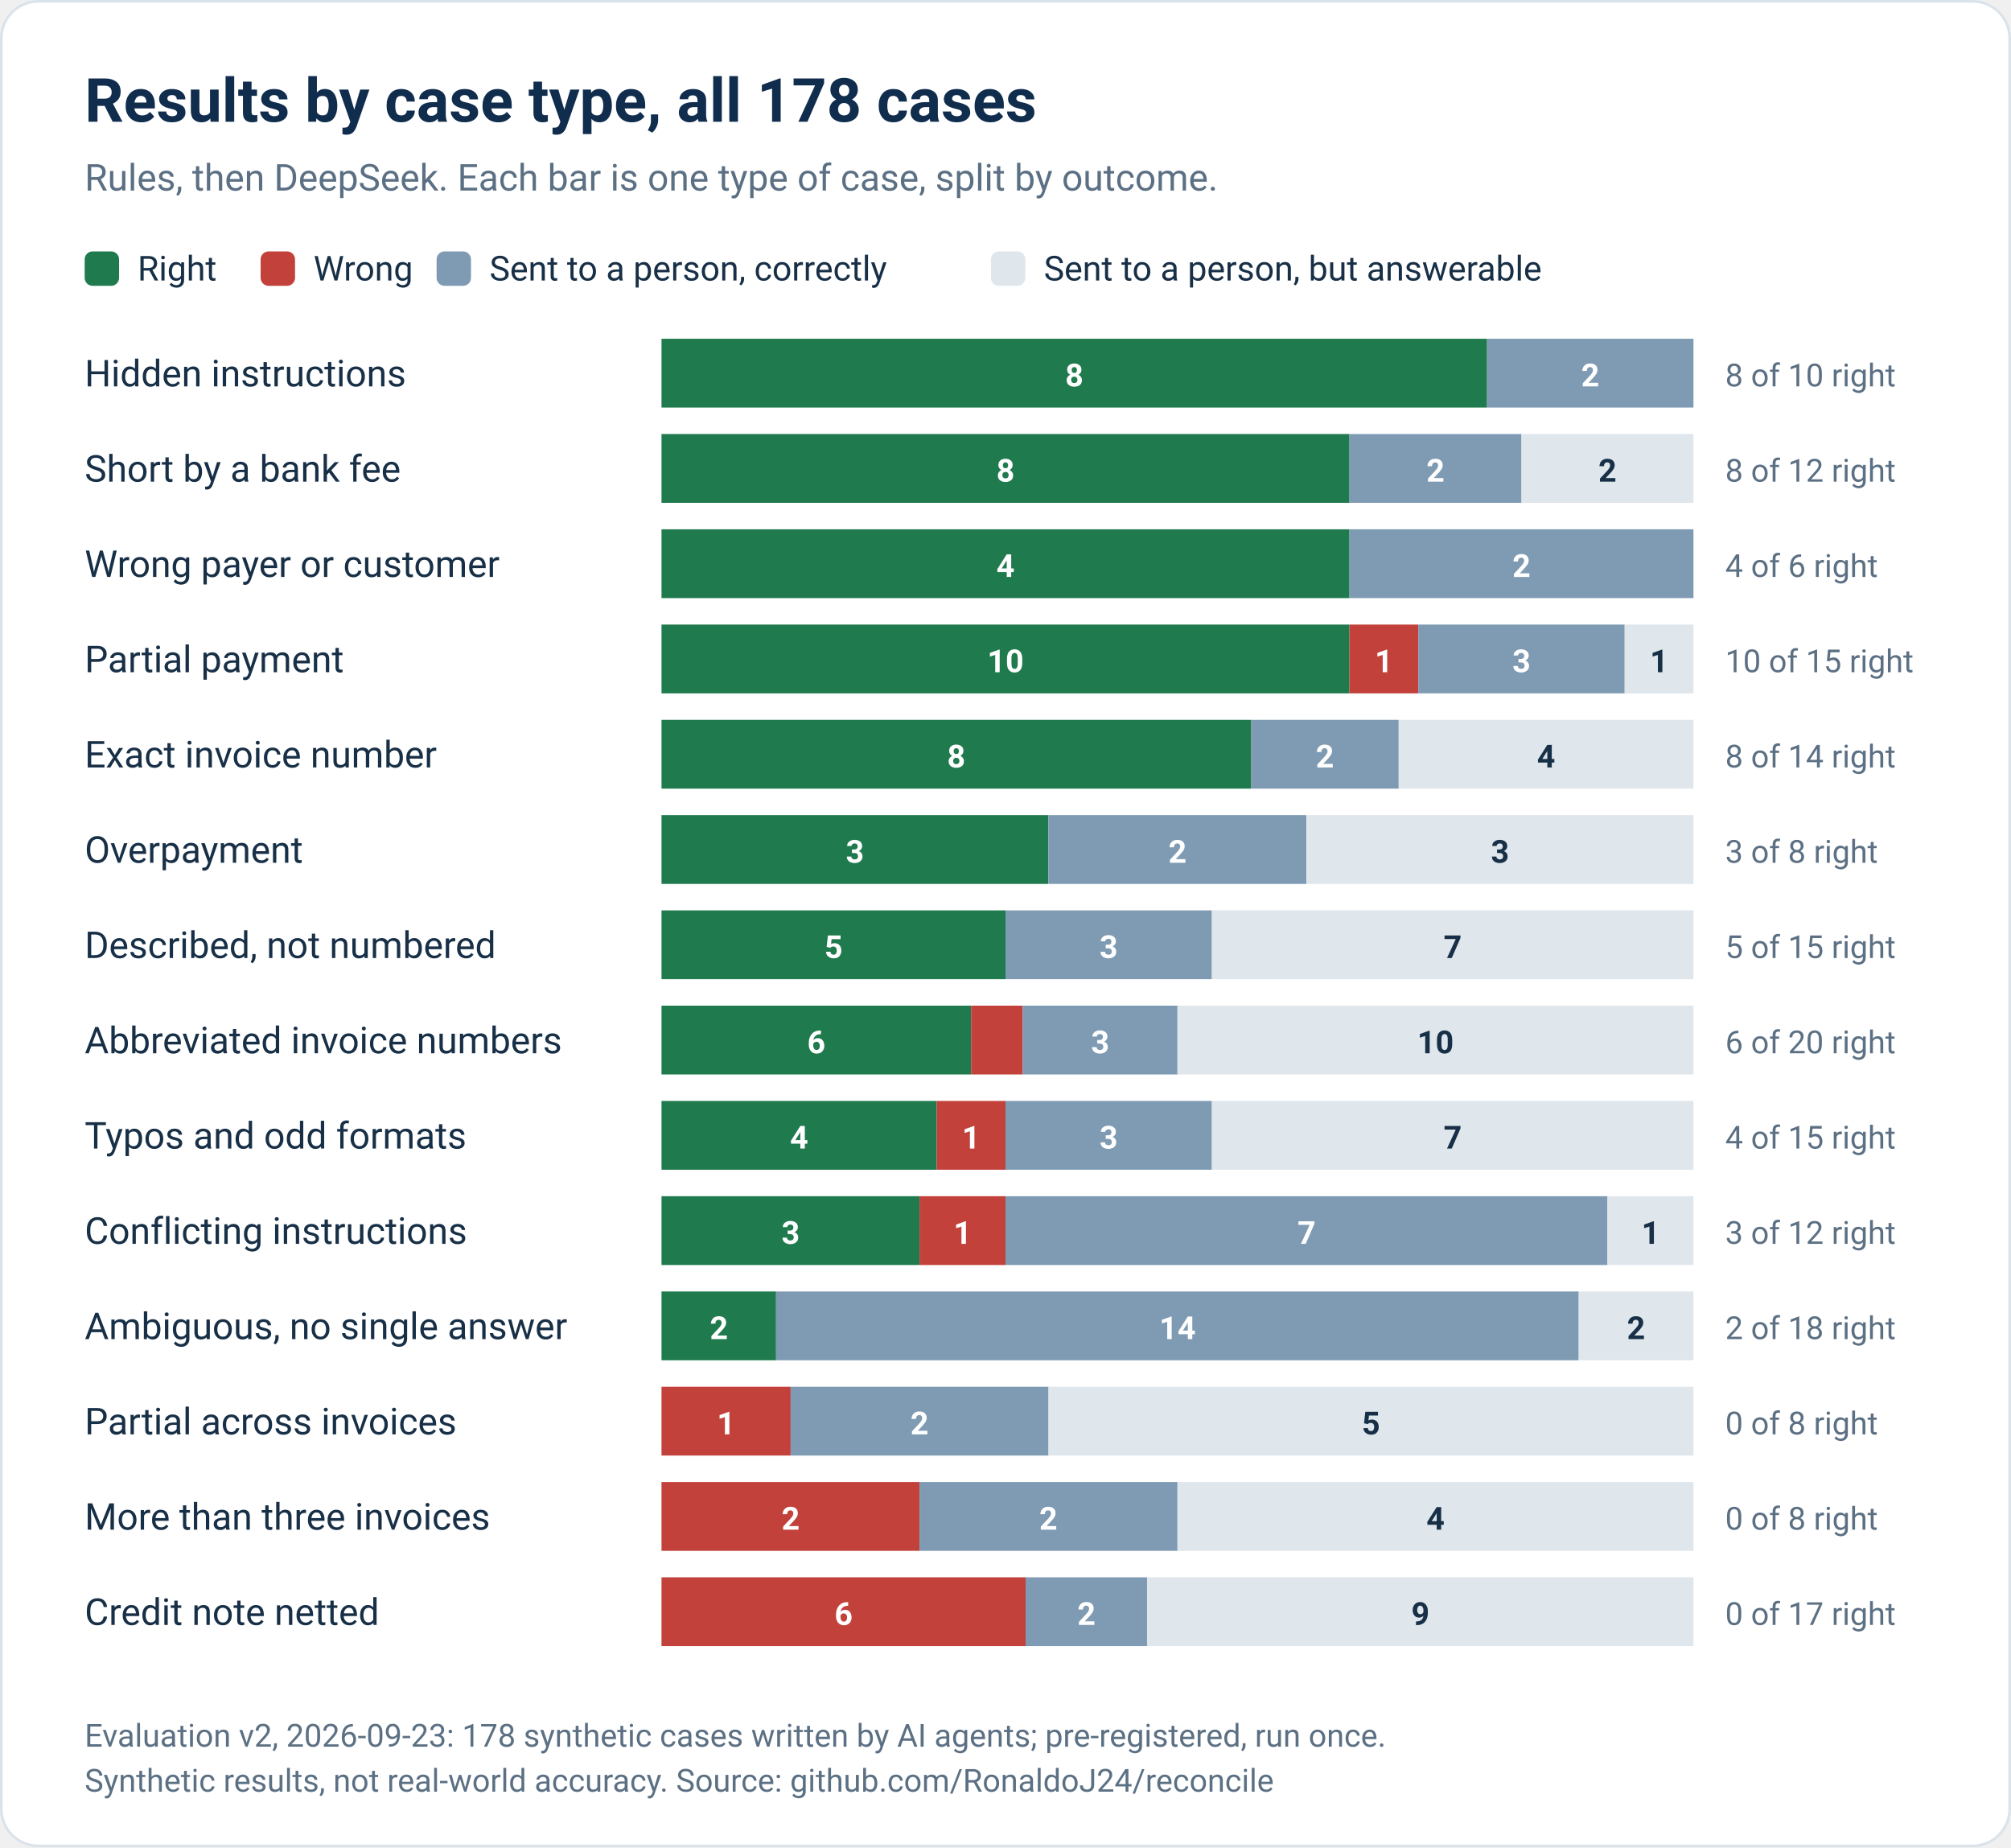
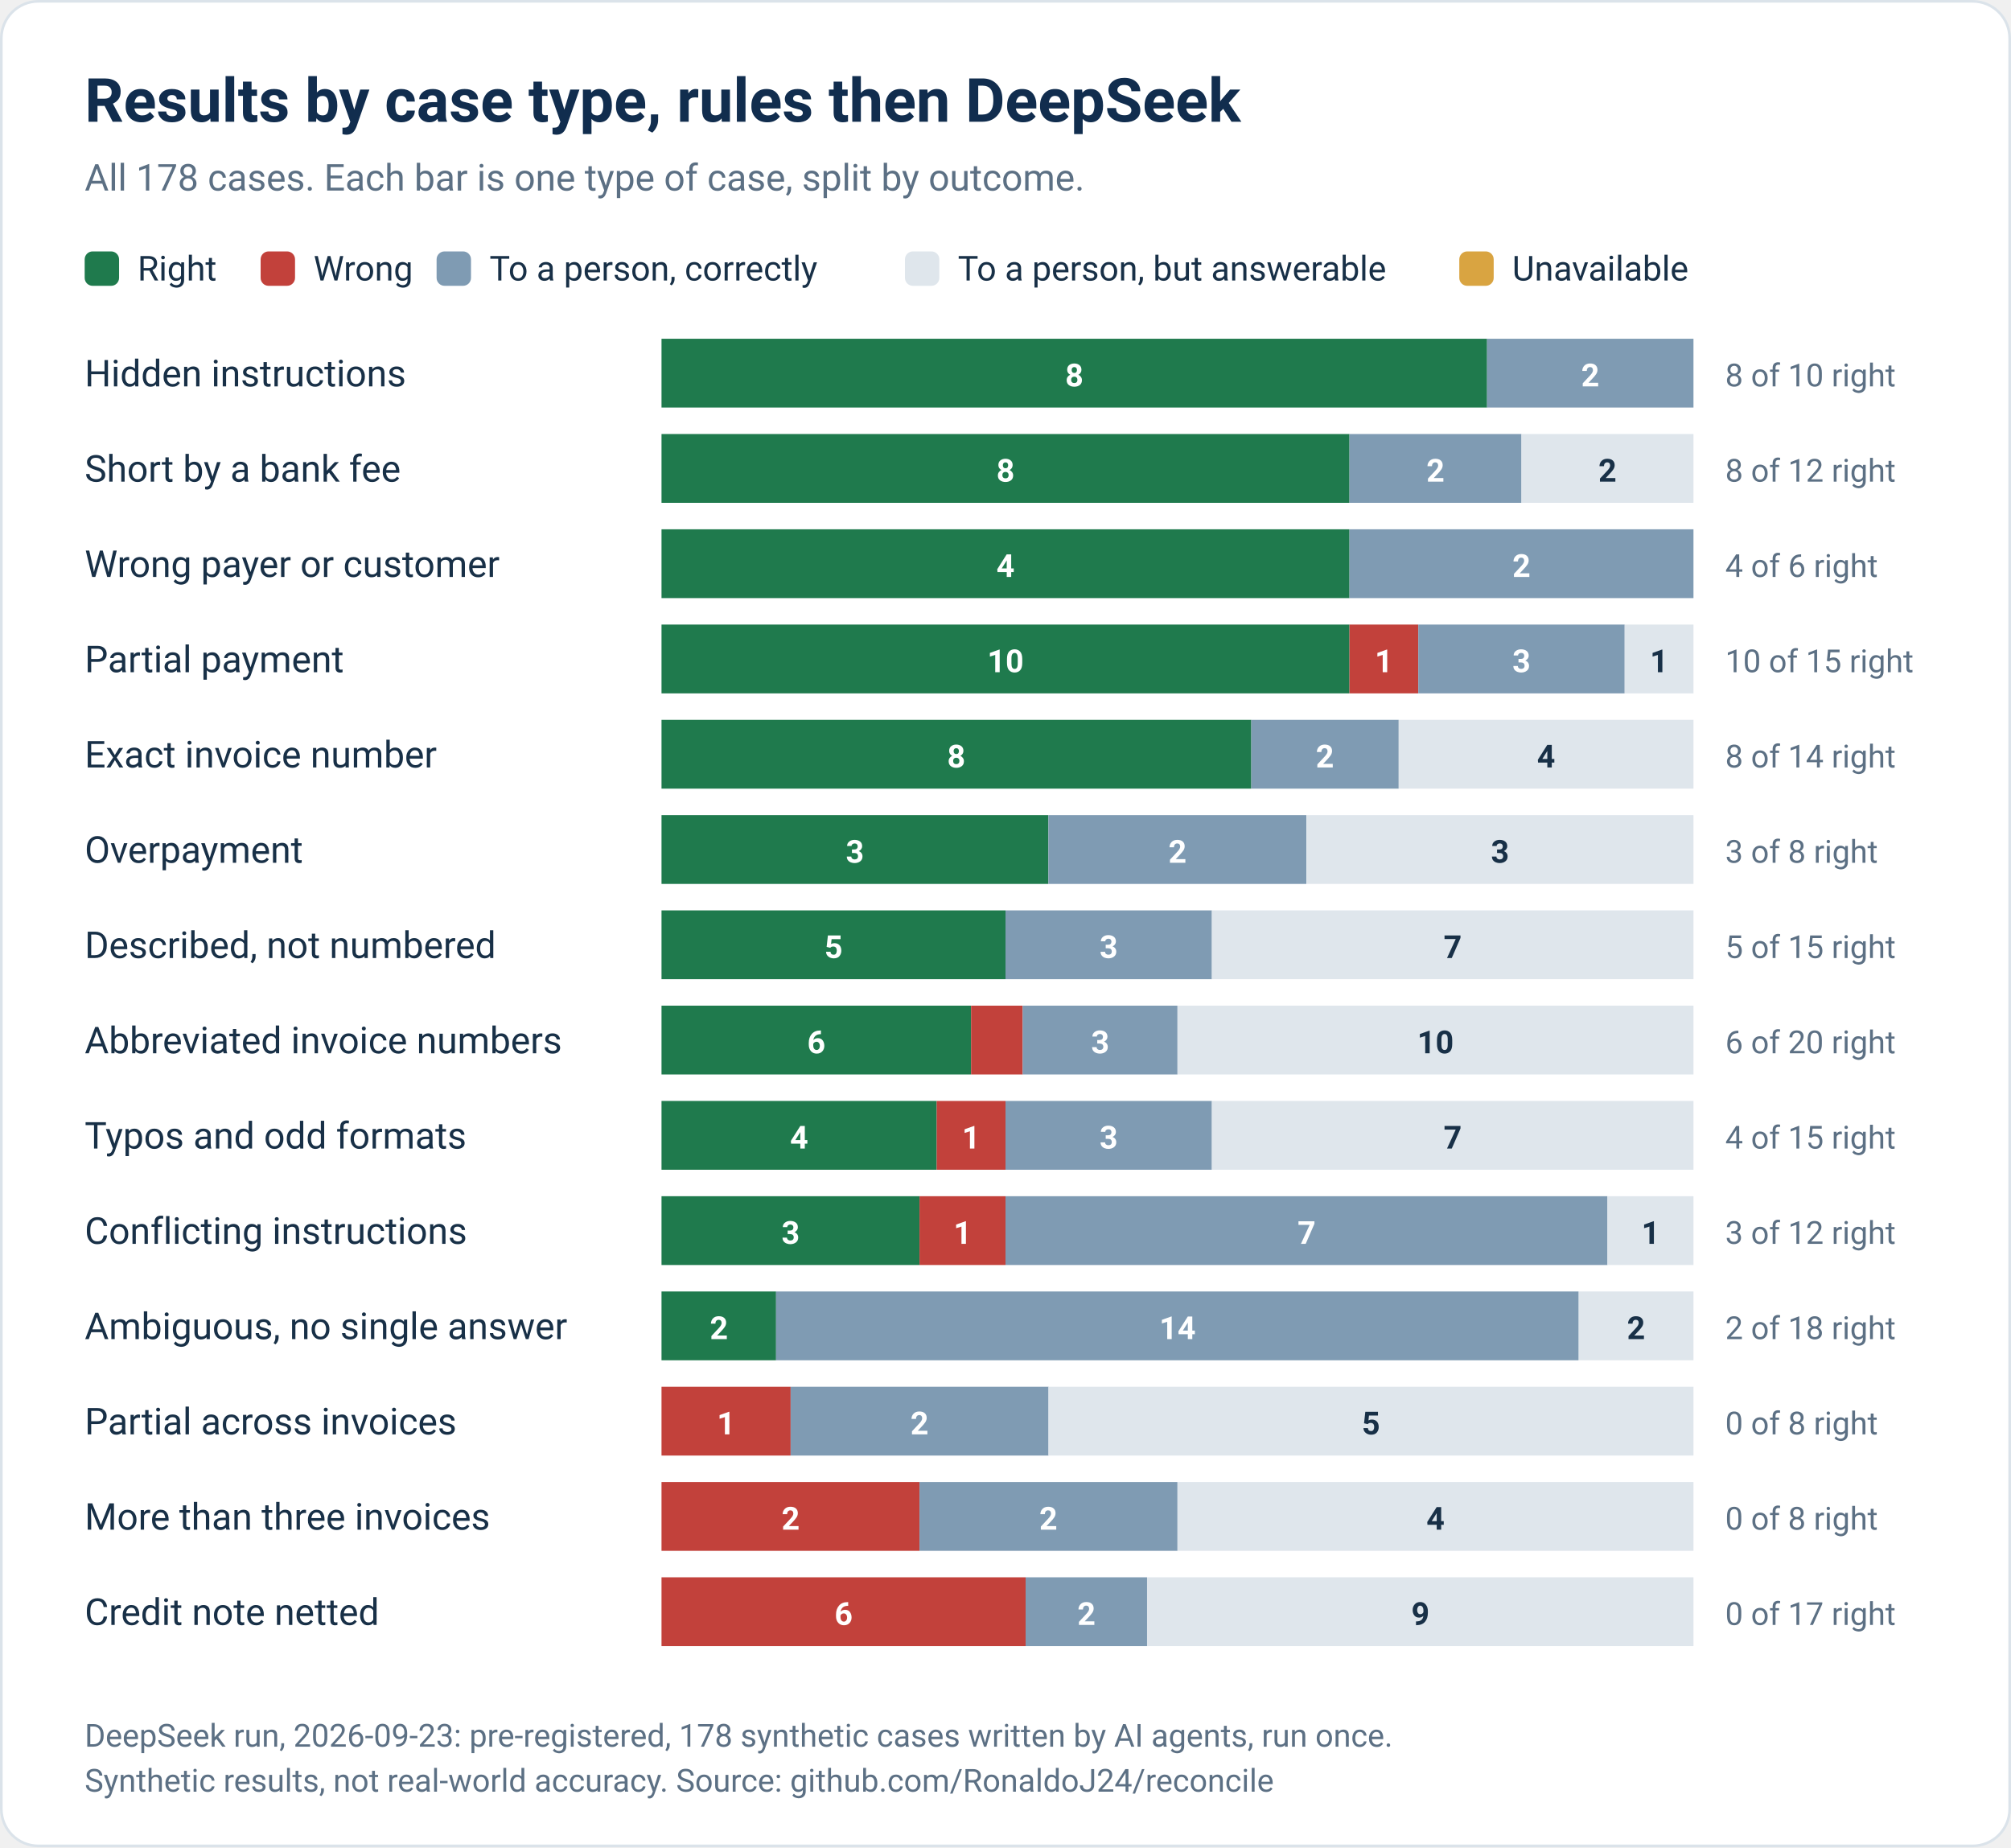
<svg xmlns="http://www.w3.org/2000/svg" width="760" height="698" viewBox="0 0 760 698" role="img" font-family="-apple-system, BlinkMacSystemFont, 'Segoe UI', Roboto, Helvetica, Arial, sans-serif">
  <rect x="0.5" y="0.5" width="759" height="697" rx="14" fill="#ffffff" stroke="#dbe3ea" />
-   <text x="32.0" y="46.0" font-size="23" font-weight="700" fill="#112d4e" text-anchor="start">Results by case type, all 178 cases</text>
-   <text x="32.0" y="72.0" font-size="14" font-weight="400" fill="#5c7084" text-anchor="start">Rules, then DeepSeek. Each bar is one type of case, split by outcome.</text>
+   <text x="32.0" y="46.0" font-size="23" font-weight="700" fill="#112d4e" text-anchor="start">Results by case type, rules then DeepSeek</text>
+   <text x="32.0" y="72.0" font-size="14" font-weight="400" fill="#5c7084" text-anchor="start">All 178 cases. Each bar is one type of case, split by outcome.</text>
  <rect x="32.0" y="95.0" width="13.0" height="13.0" rx="3" fill="#1f7a4d" />
  <text x="52.0" y="106.0" font-size="13" font-weight="400" fill="#183047" text-anchor="start">Right</text>
  <rect x="98.5" y="95.0" width="13.0" height="13.0" rx="3" fill="#c2413b" />
  <text x="118.5" y="106.0" font-size="13" font-weight="400" fill="#183047" text-anchor="start">Wrong</text>
  <rect x="165.0" y="95.0" width="13.0" height="13.0" rx="3" fill="#7f9bb3" />
-   <text x="185.0" y="106.0" font-size="13" font-weight="400" fill="#183047" text-anchor="start">Sent to a person, correctly</text>
-   <rect x="374.5" y="95.0" width="13.0" height="13.0" rx="3" fill="#dfe6ec" />
-   <text x="394.5" y="106.0" font-size="13" font-weight="400" fill="#183047" text-anchor="start">Sent to a person, but answerable</text>
+   <text x="185.0" y="106.0" font-size="13" font-weight="400" fill="#183047" text-anchor="start">To a person, correctly</text>
+   <rect x="342.0" y="95.0" width="13.0" height="13.0" rx="3" fill="#dfe6ec" />
+   <text x="362.0" y="106.0" font-size="13" font-weight="400" fill="#183047" text-anchor="start">To a person, but answerable</text>
+   <rect x="551.5" y="95.0" width="13.0" height="13.0" rx="3" fill="#d9a441" />
+   <text x="571.5" y="106.0" font-size="13" font-weight="400" fill="#183047" text-anchor="start">Unavailable</text>
  <text x="32.0" y="146.0" font-size="14" font-weight="400" fill="#183047" text-anchor="start">Hidden instructions</text>
  <rect x="250.0" y="128.0" width="312.0" height="26.0" rx="0" fill="#1f7a4d" />
  <text x="406.0" y="146.0" font-size="12" font-weight="700" fill="#ffffff" text-anchor="middle">8</text>
  <rect x="562.0" y="128.0" width="0.0" height="26.0" rx="0" fill="#c2413b" />
  <rect x="562.0" y="128.0" width="78.0" height="26.0" rx="0" fill="#7f9bb3" />
  <text x="601.0" y="146.0" font-size="12" font-weight="700" fill="#ffffff" text-anchor="middle">2</text>
  <rect x="640.0" y="128.0" width="0.0" height="26.0" rx="0" fill="#dfe6ec" />
+   <rect x="640.0" y="128.0" width="0.0" height="26.0" rx="0" fill="#d9a441" />
  <text x="652.0" y="146.0" font-size="12" font-weight="400" fill="#5c7084" text-anchor="start">8 of 10 right</text>
  <text x="32.0" y="182.0" font-size="14" font-weight="400" fill="#183047" text-anchor="start">Short by a bank fee</text>
  <rect x="250.0" y="164.0" width="260.0" height="26.0" rx="0" fill="#1f7a4d" />
  <text x="380.0" y="182.0" font-size="12" font-weight="700" fill="#ffffff" text-anchor="middle">8</text>
  <rect x="510.0" y="164.0" width="0.0" height="26.0" rx="0" fill="#c2413b" />
  <rect x="510.0" y="164.0" width="65.0" height="26.0" rx="0" fill="#7f9bb3" />
  <text x="542.5" y="182.0" font-size="12" font-weight="700" fill="#ffffff" text-anchor="middle">2</text>
  <rect x="575.0" y="164.0" width="65.0" height="26.0" rx="0" fill="#dfe6ec" />
  <text x="607.5" y="182.0" font-size="12" font-weight="700" fill="#183047" text-anchor="middle">2</text>
+   <rect x="640.0" y="164.0" width="0.0" height="26.0" rx="0" fill="#d9a441" />
  <text x="652.0" y="182.0" font-size="12" font-weight="400" fill="#5c7084" text-anchor="start">8 of 12 right</text>
  <text x="32.0" y="218.0" font-size="14" font-weight="400" fill="#183047" text-anchor="start">Wrong payer or customer</text>
  <rect x="250.0" y="200.0" width="260.0" height="26.0" rx="0" fill="#1f7a4d" />
  <text x="380.0" y="218.0" font-size="12" font-weight="700" fill="#ffffff" text-anchor="middle">4</text>
  <rect x="510.0" y="200.0" width="0.0" height="26.0" rx="0" fill="#c2413b" />
  <rect x="510.0" y="200.0" width="130.0" height="26.0" rx="0" fill="#7f9bb3" />
  <text x="575.0" y="218.0" font-size="12" font-weight="700" fill="#ffffff" text-anchor="middle">2</text>
  <rect x="640.0" y="200.0" width="0.0" height="26.0" rx="0" fill="#dfe6ec" />
+   <rect x="640.0" y="200.0" width="0.0" height="26.0" rx="0" fill="#d9a441" />
  <text x="652.0" y="218.0" font-size="12" font-weight="400" fill="#5c7084" text-anchor="start">4 of 6 right</text>
  <text x="32.0" y="254.0" font-size="14" font-weight="400" fill="#183047" text-anchor="start">Partial payment</text>
  <rect x="250.0" y="236.0" width="260.0" height="26.0" rx="0" fill="#1f7a4d" />
  <text x="380.0" y="254.0" font-size="12" font-weight="700" fill="#ffffff" text-anchor="middle">10</text>
  <rect x="510.0" y="236.0" width="26.0" height="26.0" rx="0" fill="#c2413b" />
  <text x="523.0" y="254.0" font-size="12" font-weight="700" fill="#ffffff" text-anchor="middle">1</text>
  <rect x="536.0" y="236.0" width="78.0" height="26.0" rx="0" fill="#7f9bb3" />
  <text x="575.0" y="254.0" font-size="12" font-weight="700" fill="#ffffff" text-anchor="middle">3</text>
  <rect x="614.0" y="236.0" width="26.0" height="26.0" rx="0" fill="#dfe6ec" />
  <text x="627.0" y="254.0" font-size="12" font-weight="700" fill="#183047" text-anchor="middle">1</text>
+   <rect x="640.0" y="236.0" width="0.0" height="26.0" rx="0" fill="#d9a441" />
  <text x="652.0" y="254.0" font-size="12" font-weight="400" fill="#5c7084" text-anchor="start">10 of 15 right</text>
  <text x="32.0" y="290.0" font-size="14" font-weight="400" fill="#183047" text-anchor="start">Exact invoice number</text>
  <rect x="250.0" y="272.0" width="222.9" height="26.0" rx="0" fill="#1f7a4d" />
  <text x="361.4" y="290.0" font-size="12" font-weight="700" fill="#ffffff" text-anchor="middle">8</text>
  <rect x="472.9" y="272.0" width="0.0" height="26.0" rx="0" fill="#c2413b" />
  <rect x="472.9" y="272.0" width="55.7" height="26.0" rx="0" fill="#7f9bb3" />
  <text x="500.7" y="290.0" font-size="12" font-weight="700" fill="#ffffff" text-anchor="middle">2</text>
  <rect x="528.6" y="272.0" width="111.4" height="26.0" rx="0" fill="#dfe6ec" />
  <text x="584.3" y="290.0" font-size="12" font-weight="700" fill="#183047" text-anchor="middle">4</text>
+   <rect x="640.0" y="272.0" width="0.0" height="26.0" rx="0" fill="#d9a441" />
  <text x="652.0" y="290.0" font-size="12" font-weight="400" fill="#5c7084" text-anchor="start">8 of 14 right</text>
  <text x="32.0" y="326.0" font-size="14" font-weight="400" fill="#183047" text-anchor="start">Overpayment</text>
  <rect x="250.0" y="308.0" width="146.2" height="26.0" rx="0" fill="#1f7a4d" />
  <text x="323.1" y="326.0" font-size="12" font-weight="700" fill="#ffffff" text-anchor="middle">3</text>
  <rect x="396.2" y="308.0" width="0.0" height="26.0" rx="0" fill="#c2413b" />
  <rect x="396.2" y="308.0" width="97.5" height="26.0" rx="0" fill="#7f9bb3" />
  <text x="445.0" y="326.0" font-size="12" font-weight="700" fill="#ffffff" text-anchor="middle">2</text>
  <rect x="493.8" y="308.0" width="146.2" height="26.0" rx="0" fill="#dfe6ec" />
  <text x="566.9" y="326.0" font-size="12" font-weight="700" fill="#183047" text-anchor="middle">3</text>
+   <rect x="640.0" y="308.0" width="0.0" height="26.0" rx="0" fill="#d9a441" />
  <text x="652.0" y="326.0" font-size="12" font-weight="400" fill="#5c7084" text-anchor="start">3 of 8 right</text>
  <text x="32.0" y="362.0" font-size="14" font-weight="400" fill="#183047" text-anchor="start">Described, not numbered</text>
  <rect x="250.0" y="344.0" width="130.0" height="26.0" rx="0" fill="#1f7a4d" />
  <text x="315.0" y="362.0" font-size="12" font-weight="700" fill="#ffffff" text-anchor="middle">5</text>
  <rect x="380.0" y="344.0" width="0.0" height="26.0" rx="0" fill="#c2413b" />
  <rect x="380.0" y="344.0" width="78.0" height="26.0" rx="0" fill="#7f9bb3" />
  <text x="419.0" y="362.0" font-size="12" font-weight="700" fill="#ffffff" text-anchor="middle">3</text>
  <rect x="458.0" y="344.0" width="182.0" height="26.0" rx="0" fill="#dfe6ec" />
  <text x="549.0" y="362.0" font-size="12" font-weight="700" fill="#183047" text-anchor="middle">7</text>
+   <rect x="640.0" y="344.0" width="0.0" height="26.0" rx="0" fill="#d9a441" />
  <text x="652.0" y="362.0" font-size="12" font-weight="400" fill="#5c7084" text-anchor="start">5 of 15 right</text>
  <text x="32.0" y="398.0" font-size="14" font-weight="400" fill="#183047" text-anchor="start">Abbreviated invoice numbers</text>
  <rect x="250.0" y="380.0" width="117.0" height="26.0" rx="0" fill="#1f7a4d" />
  <text x="308.5" y="398.0" font-size="12" font-weight="700" fill="#ffffff" text-anchor="middle">6</text>
  <rect x="367.0" y="380.0" width="19.5" height="26.0" rx="0" fill="#c2413b" />
  <rect x="386.5" y="380.0" width="58.5" height="26.0" rx="0" fill="#7f9bb3" />
  <text x="415.8" y="398.0" font-size="12" font-weight="700" fill="#ffffff" text-anchor="middle">3</text>
  <rect x="445.0" y="380.0" width="195.0" height="26.0" rx="0" fill="#dfe6ec" />
  <text x="542.5" y="398.0" font-size="12" font-weight="700" fill="#183047" text-anchor="middle">10</text>
+   <rect x="640.0" y="380.0" width="0.0" height="26.0" rx="0" fill="#d9a441" />
  <text x="652.0" y="398.0" font-size="12" font-weight="400" fill="#5c7084" text-anchor="start">6 of 20 right</text>
  <text x="32.0" y="434.0" font-size="14" font-weight="400" fill="#183047" text-anchor="start">Typos and odd formats</text>
  <rect x="250.0" y="416.0" width="104.0" height="26.0" rx="0" fill="#1f7a4d" />
  <text x="302.0" y="434.0" font-size="12" font-weight="700" fill="#ffffff" text-anchor="middle">4</text>
  <rect x="354.0" y="416.0" width="26.0" height="26.0" rx="0" fill="#c2413b" />
  <text x="367.0" y="434.0" font-size="12" font-weight="700" fill="#ffffff" text-anchor="middle">1</text>
  <rect x="380.0" y="416.0" width="78.0" height="26.0" rx="0" fill="#7f9bb3" />
  <text x="419.0" y="434.0" font-size="12" font-weight="700" fill="#ffffff" text-anchor="middle">3</text>
  <rect x="458.0" y="416.0" width="182.0" height="26.0" rx="0" fill="#dfe6ec" />
  <text x="549.0" y="434.0" font-size="12" font-weight="700" fill="#183047" text-anchor="middle">7</text>
+   <rect x="640.0" y="416.0" width="0.0" height="26.0" rx="0" fill="#d9a441" />
  <text x="652.0" y="434.0" font-size="12" font-weight="400" fill="#5c7084" text-anchor="start">4 of 15 right</text>
  <text x="32.0" y="470.0" font-size="14" font-weight="400" fill="#183047" text-anchor="start">Conflicting instructions</text>
  <rect x="250.0" y="452.0" width="97.5" height="26.0" rx="0" fill="#1f7a4d" />
  <text x="298.8" y="470.0" font-size="12" font-weight="700" fill="#ffffff" text-anchor="middle">3</text>
  <rect x="347.5" y="452.0" width="32.5" height="26.0" rx="0" fill="#c2413b" />
  <text x="363.8" y="470.0" font-size="12" font-weight="700" fill="#ffffff" text-anchor="middle">1</text>
  <rect x="380.0" y="452.0" width="227.5" height="26.0" rx="0" fill="#7f9bb3" />
  <text x="493.8" y="470.0" font-size="12" font-weight="700" fill="#ffffff" text-anchor="middle">7</text>
  <rect x="607.5" y="452.0" width="32.5" height="26.0" rx="0" fill="#dfe6ec" />
  <text x="623.8" y="470.0" font-size="12" font-weight="700" fill="#183047" text-anchor="middle">1</text>
+   <rect x="640.0" y="452.0" width="0.0" height="26.0" rx="0" fill="#d9a441" />
  <text x="652.0" y="470.0" font-size="12" font-weight="400" fill="#5c7084" text-anchor="start">3 of 12 right</text>
  <text x="32.0" y="506.0" font-size="14" font-weight="400" fill="#183047" text-anchor="start">Ambiguous, no single answer</text>
  <rect x="250.0" y="488.0" width="43.3" height="26.0" rx="0" fill="#1f7a4d" />
  <text x="271.7" y="506.0" font-size="12" font-weight="700" fill="#ffffff" text-anchor="middle">2</text>
  <rect x="293.3" y="488.0" width="0.0" height="26.0" rx="0" fill="#c2413b" />
  <rect x="293.3" y="488.0" width="303.3" height="26.0" rx="0" fill="#7f9bb3" />
  <text x="445.0" y="506.0" font-size="12" font-weight="700" fill="#ffffff" text-anchor="middle">14</text>
  <rect x="596.7" y="488.0" width="43.3" height="26.0" rx="0" fill="#dfe6ec" />
  <text x="618.3" y="506.0" font-size="12" font-weight="700" fill="#183047" text-anchor="middle">2</text>
+   <rect x="640.0" y="488.0" width="0.0" height="26.0" rx="0" fill="#d9a441" />
  <text x="652.0" y="506.0" font-size="12" font-weight="400" fill="#5c7084" text-anchor="start">2 of 18 right</text>
  <text x="32.0" y="542.0" font-size="14" font-weight="400" fill="#183047" text-anchor="start">Partial across invoices</text>
  <rect x="250.0" y="524.0" width="0.0" height="26.0" rx="0" fill="#1f7a4d" />
  <rect x="250.0" y="524.0" width="48.8" height="26.0" rx="0" fill="#c2413b" />
  <text x="274.4" y="542.0" font-size="12" font-weight="700" fill="#ffffff" text-anchor="middle">1</text>
  <rect x="298.8" y="524.0" width="97.5" height="26.0" rx="0" fill="#7f9bb3" />
  <text x="347.5" y="542.0" font-size="12" font-weight="700" fill="#ffffff" text-anchor="middle">2</text>
  <rect x="396.2" y="524.0" width="243.8" height="26.0" rx="0" fill="#dfe6ec" />
  <text x="518.1" y="542.0" font-size="12" font-weight="700" fill="#183047" text-anchor="middle">5</text>
+   <rect x="640.0" y="524.0" width="0.0" height="26.0" rx="0" fill="#d9a441" />
  <text x="652.0" y="542.0" font-size="12" font-weight="400" fill="#5c7084" text-anchor="start">0 of 8 right</text>
  <text x="32.0" y="578.0" font-size="14" font-weight="400" fill="#183047" text-anchor="start">More than three invoices</text>
  <rect x="250.0" y="560.0" width="0.0" height="26.0" rx="0" fill="#1f7a4d" />
  <rect x="250.0" y="560.0" width="97.5" height="26.0" rx="0" fill="#c2413b" />
  <text x="298.8" y="578.0" font-size="12" font-weight="700" fill="#ffffff" text-anchor="middle">2</text>
  <rect x="347.5" y="560.0" width="97.5" height="26.0" rx="0" fill="#7f9bb3" />
  <text x="396.2" y="578.0" font-size="12" font-weight="700" fill="#ffffff" text-anchor="middle">2</text>
  <rect x="445.0" y="560.0" width="195.0" height="26.0" rx="0" fill="#dfe6ec" />
  <text x="542.5" y="578.0" font-size="12" font-weight="700" fill="#183047" text-anchor="middle">4</text>
+   <rect x="640.0" y="560.0" width="0.0" height="26.0" rx="0" fill="#d9a441" />
  <text x="652.0" y="578.0" font-size="12" font-weight="400" fill="#5c7084" text-anchor="start">0 of 8 right</text>
  <text x="32.0" y="614.0" font-size="14" font-weight="400" fill="#183047" text-anchor="start">Credit note netted</text>
  <rect x="250.0" y="596.0" width="0.0" height="26.0" rx="0" fill="#1f7a4d" />
  <rect x="250.0" y="596.0" width="137.6" height="26.0" rx="0" fill="#c2413b" />
  <text x="318.8" y="614.0" font-size="12" font-weight="700" fill="#ffffff" text-anchor="middle">6</text>
  <rect x="387.6" y="596.0" width="45.9" height="26.0" rx="0" fill="#7f9bb3" />
  <text x="410.6" y="614.0" font-size="12" font-weight="700" fill="#ffffff" text-anchor="middle">2</text>
  <rect x="433.5" y="596.0" width="206.5" height="26.0" rx="0" fill="#dfe6ec" />
  <text x="536.8" y="614.0" font-size="12" font-weight="700" fill="#183047" text-anchor="middle">9</text>
+   <rect x="640.0" y="596.0" width="0.0" height="26.0" rx="0" fill="#d9a441" />
  <text x="652.0" y="614.0" font-size="12" font-weight="400" fill="#5c7084" text-anchor="start">0 of 17 right</text>
-   <text x="32.0" y="660.0" font-size="12" font-weight="400" fill="#5c7084" text-anchor="start">Evaluation v2, 2026-09-23: 178 synthetic cases written by AI agents; pre-registered, run once.</text>
+   <text x="32.0" y="660.0" font-size="12" font-weight="400" fill="#5c7084" text-anchor="start">DeepSeek run, 2026-09-23: pre-registered, 178 synthetic cases written by AI agents, run once.</text>
  <text x="32.0" y="677.0" font-size="12" font-weight="400" fill="#5c7084" text-anchor="start">Synthetic results, not real-world accuracy. Source: github.com/RonaldoJ24/reconcile</text>
</svg>
